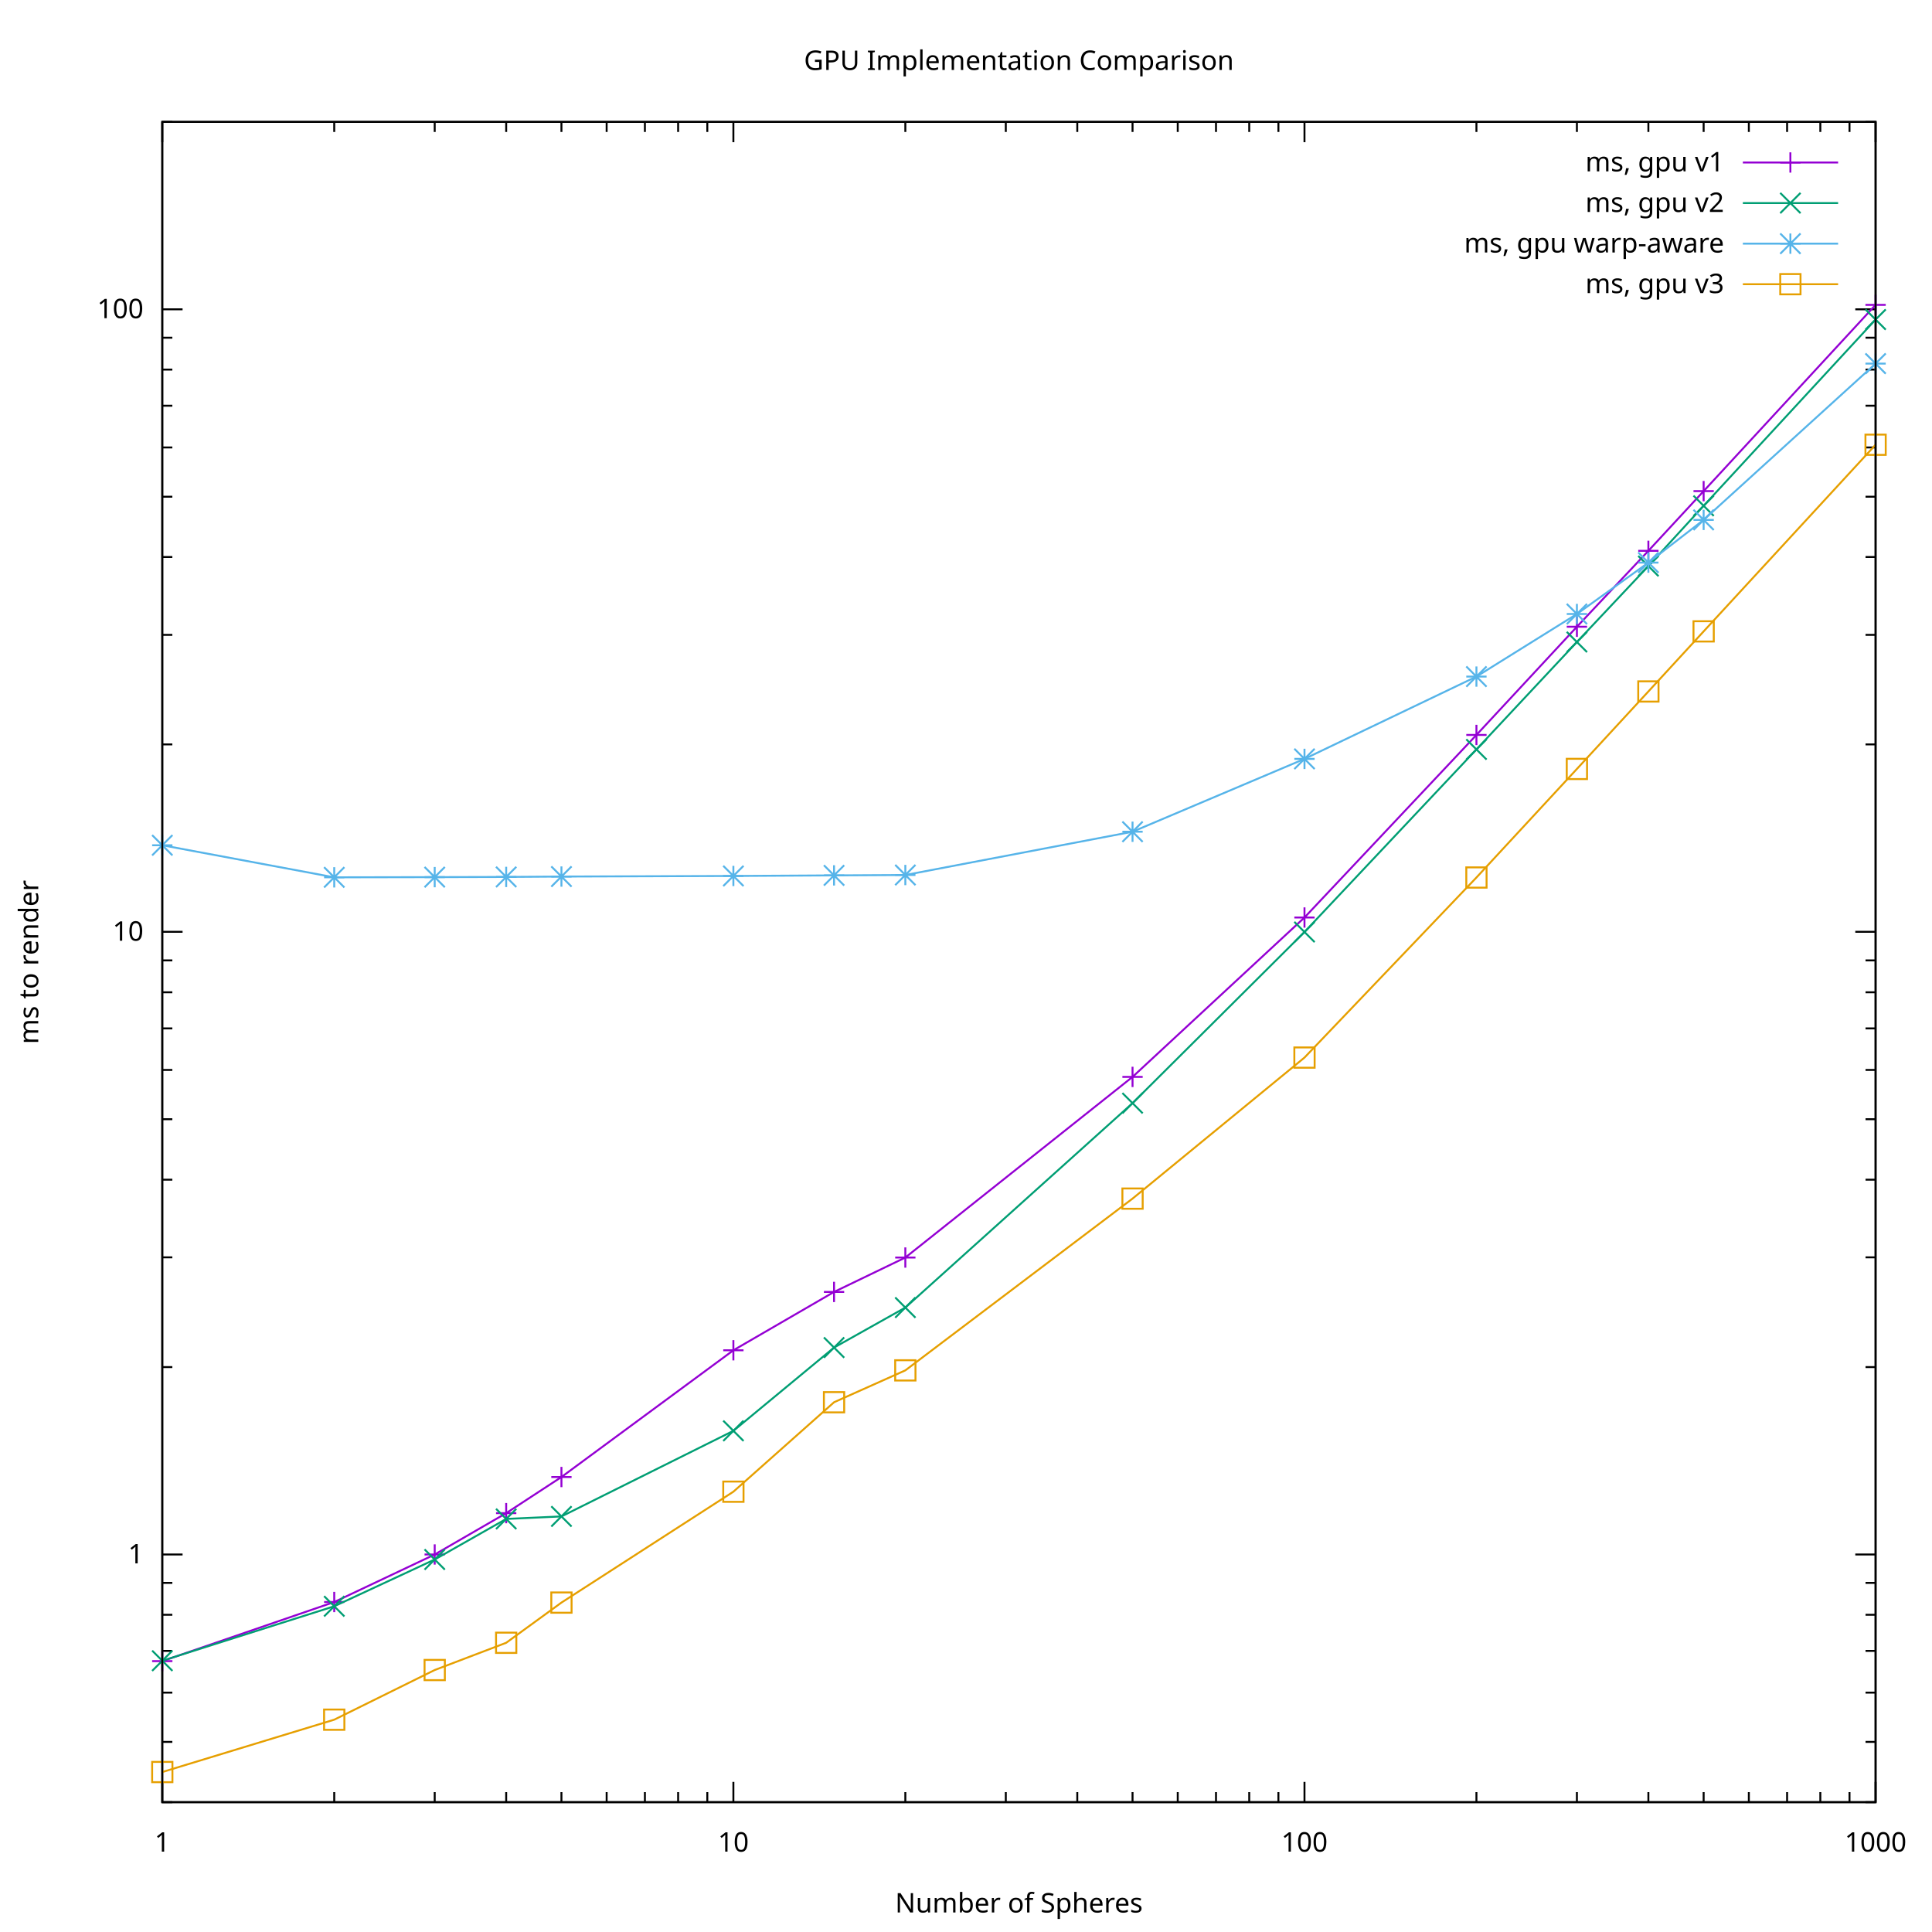
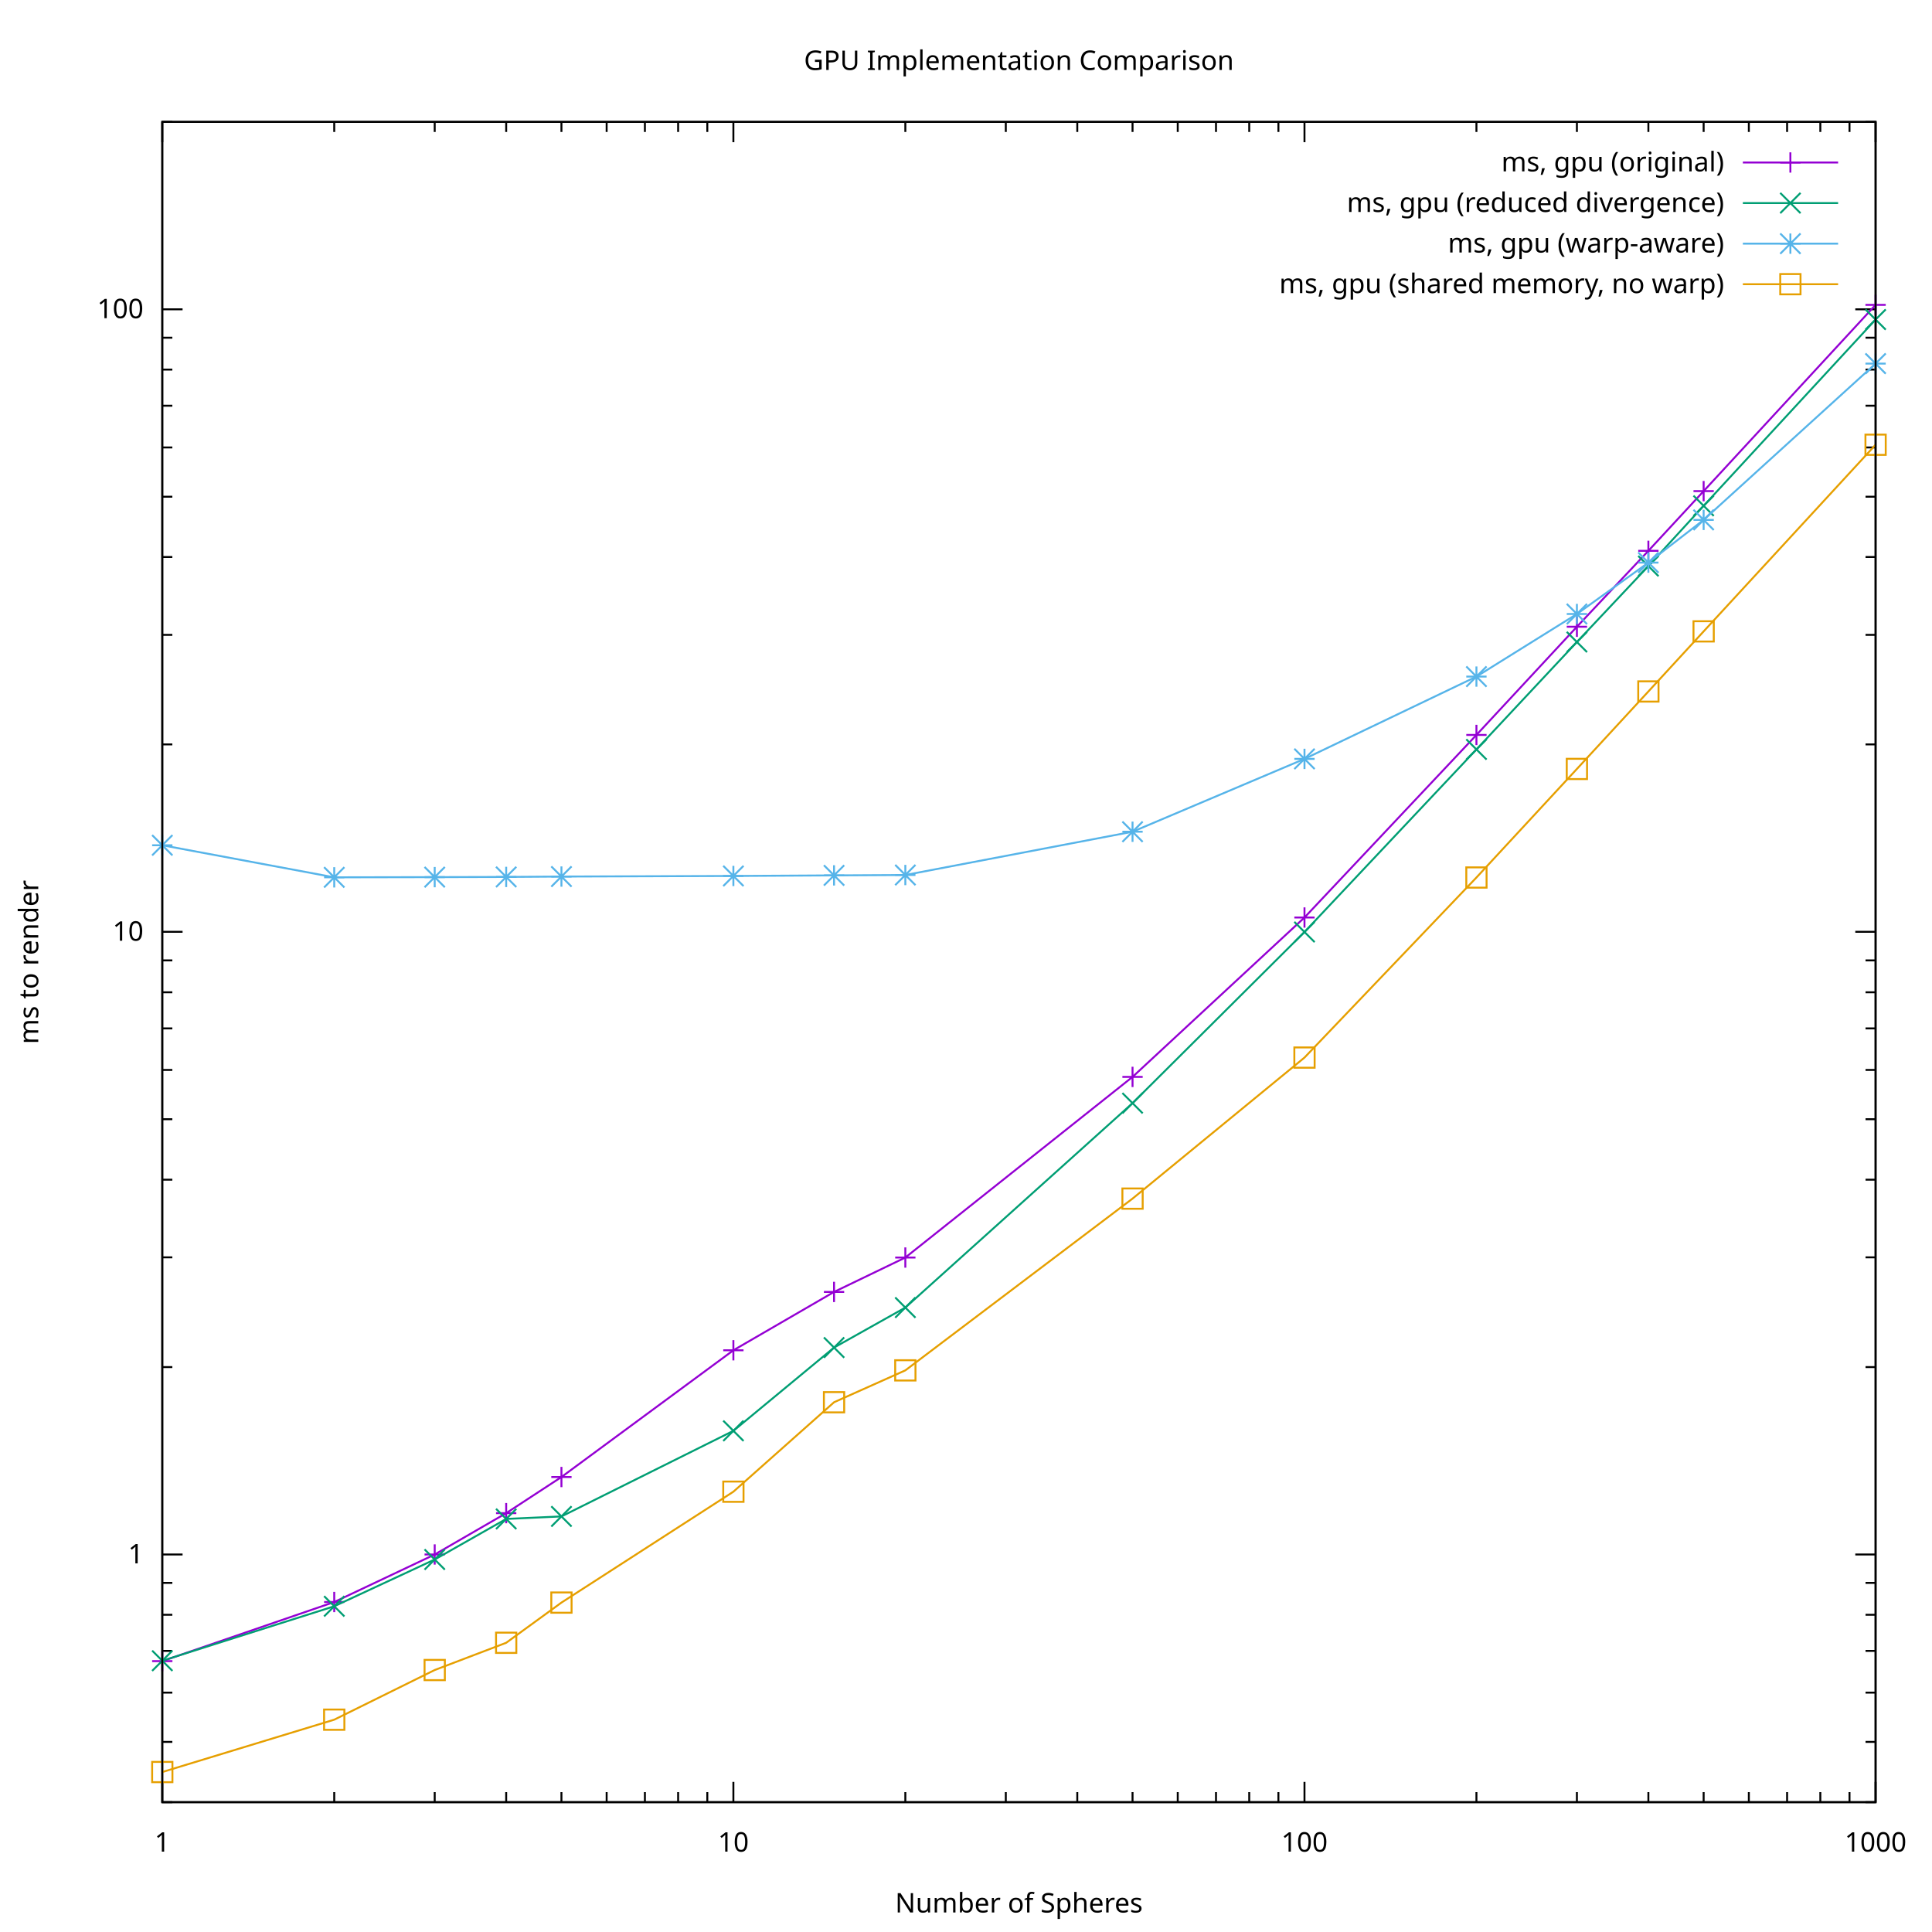
<svg xmlns="http://www.w3.org/2000/svg" xmlns:xlink="http://www.w3.org/1999/xlink" width="1000" height="1000" viewBox="0 0 1000 1000">
  <g id="gnuplot_canvas">
    <rect x="0" y="0" width="1000" height="1000" fill="#ffffff" />
    <defs>
      <circle id="gpDot" r="0.5" stroke-width="0.5" />
      <path id="gpPt0" stroke-width="0.190" stroke="currentColor" d="M-1,0 h2 M0,-1 v2" />
      <path id="gpPt1" stroke-width="0.190" stroke="currentColor" d="M-1,-1 L1,1 M1,-1 L-1,1" />
      <path id="gpPt2" stroke-width="0.190" stroke="currentColor" d="M-1,0 L1,0 M0,-1 L0,1 M-1,-1 L1,1 M-1,1 L1,-1" />
      <rect id="gpPt3" stroke-width="0.190" stroke="currentColor" x="-1" y="-1" width="2" height="2" />
      <rect id="gpPt4" stroke-width="0.190" stroke="currentColor" fill="currentColor" x="-1" y="-1" width="2" height="2" />
      <circle id="gpPt5" stroke-width="0.190" stroke="currentColor" cx="0" cy="0" r="1" />
      <use xlink:href="#gpPt5" id="gpPt6" fill="currentColor" stroke="none" />
      <path id="gpPt7" stroke-width="0.190" stroke="currentColor" d="M0,-1.33 L-1.33,0.67 L1.33,0.67 z" />
      <use xlink:href="#gpPt7" id="gpPt8" fill="currentColor" stroke="none" />
      <use xlink:href="#gpPt7" id="gpPt9" stroke="currentColor" transform="rotate(180)" />
      <use xlink:href="#gpPt9" id="gpPt10" fill="currentColor" stroke="none" />
      <use xlink:href="#gpPt3" id="gpPt11" stroke="currentColor" transform="rotate(45)" />
      <use xlink:href="#gpPt11" id="gpPt12" fill="currentColor" stroke="none" />
      <path id="gpPt13" stroke-width="0.190" stroke="currentColor" d="M0,1.330 L1.265,0.411 L0.782,-1.067 L-0.782,-1.076 L-1.265,0.411 z" />
      <use xlink:href="#gpPt13" id="gpPt14" fill="currentColor" stroke="none" />
      <filter id="textbox" filterUnits="objectBoundingBox" x="0" y="0" height="1" width="1">
        <feFlood flood-color="#FFFFFF" flood-opacity="1" result="bgnd" />
        <feComposite in="SourceGraphic" in2="bgnd" operator="atop" />
      </filter>
      <filter id="greybox" filterUnits="objectBoundingBox" x="0" y="0" height="1" width="1">
        <feFlood flood-color="lightgrey" flood-opacity="1" result="grey" />
        <feComposite in="SourceGraphic" in2="grey" operator="atop" />
      </filter>
    </defs>
    <g fill="none" color="#FFFFFF" stroke="black" stroke-width="1.00" stroke-linecap="butt" stroke-linejoin="miter">
</g>
    <g fill="none" color="black" stroke="currentColor" stroke-width="1.00" stroke-linecap="butt" stroke-linejoin="miter">
      <path stroke="black" d="M84.0,932.8 L89.2,932.8 M970.8,932.8 L965.6,932.8 M84.0,901.6 L89.2,901.6 M970.8,901.6 L965.6,901.6   M84.0,876.1 L89.2,876.1 M970.8,876.1 L965.6,876.1 M84.0,854.5 L89.2,854.5 M970.8,854.5 L965.6,854.5   M84.0,835.8 L89.2,835.8 M970.8,835.8 L965.6,835.8 M84.0,819.3 L89.2,819.3 M970.8,819.3 L965.6,819.3   M84.0,804.6 L94.5,804.6 M970.8,804.6 L960.3,804.6  " />
      <g transform="translate(74.3,809.2)" stroke="none" fill="black" font-family="Verdana" font-size="14.00" text-anchor="end">
        <text>
          <tspan font-family="Verdana"> 1</tspan>
        </text>
      </g>
    </g>
    <g fill="none" color="black" stroke="currentColor" stroke-width="1.00" stroke-linecap="butt" stroke-linejoin="miter">
      <path stroke="black" d="M84.0,707.6 L89.2,707.6 M970.8,707.6 L965.6,707.6 M84.0,650.8 L89.2,650.8 M970.8,650.8 L965.6,650.8   M84.0,610.6 L89.2,610.6 M970.8,610.6 L965.6,610.6 M84.0,579.3 L89.2,579.3 M970.8,579.3 L965.6,579.3   M84.0,553.8 L89.2,553.8 M970.8,553.8 L965.6,553.8 M84.0,532.3 L89.2,532.3 M970.8,532.3 L965.6,532.3   M84.0,513.6 L89.2,513.6 M970.8,513.6 L965.6,513.6 M84.0,497.1 L89.2,497.1 M970.8,497.1 L965.6,497.1   M84.0,482.3 L94.5,482.3 M970.8,482.3 L960.3,482.3  " />
      <g transform="translate(74.3,486.9)" stroke="none" fill="black" font-family="Verdana" font-size="14.00" text-anchor="end">
        <text>
          <tspan font-family="Verdana"> 10</tspan>
        </text>
      </g>
    </g>
    <g fill="none" color="black" stroke="currentColor" stroke-width="1.00" stroke-linecap="butt" stroke-linejoin="miter">
      <path stroke="black" d="M84.0,385.3 L89.2,385.3 M970.8,385.3 L965.6,385.3 M84.0,328.6 L89.2,328.6 M970.8,328.6 L965.6,328.6   M84.0,288.3 L89.2,288.3 M970.8,288.3 L965.6,288.3 M84.0,257.1 L89.2,257.1 M970.8,257.1 L965.6,257.1   M84.0,231.6 L89.2,231.6 M970.8,231.6 L965.6,231.6 M84.0,210.0 L89.2,210.0 M970.8,210.0 L965.6,210.0   M84.0,191.3 L89.2,191.3 M970.8,191.3 L965.6,191.3 M84.0,174.8 L89.2,174.8 M970.8,174.8 L965.6,174.8   M84.0,160.1 L94.5,160.1 M970.8,160.1 L960.3,160.1  " />
      <g transform="translate(74.3,164.7)" stroke="none" fill="black" font-family="Verdana" font-size="14.00" text-anchor="end">
        <text>
          <tspan font-family="Verdana"> 100</tspan>
        </text>
      </g>
    </g>
    <g fill="none" color="black" stroke="currentColor" stroke-width="1.00" stroke-linecap="butt" stroke-linejoin="miter">
      <path stroke="black" d="M84.0,63.1 L89.2,63.1 M970.8,63.1 L965.6,63.1 M84.0,932.8 L84.0,922.3 M84.0,63.1 L84.0,73.6    " />
      <g transform="translate(84.0,958.4)" stroke="none" fill="black" font-family="Verdana" font-size="14.00" text-anchor="middle">
        <text>
          <tspan font-family="Verdana"> 1</tspan>
        </text>
      </g>
    </g>
    <g fill="none" color="black" stroke="currentColor" stroke-width="1.00" stroke-linecap="butt" stroke-linejoin="miter">
      <path stroke="black" d="M173.0,932.8 L173.0,927.6 M173.0,63.1 L173.0,68.3 M225.0,932.8 L225.0,927.6 M225.0,63.1 L225.0,68.3   M262.0,932.8 L262.0,927.6 M262.0,63.1 L262.0,68.3 M290.6,932.8 L290.6,927.6 M290.6,63.1 L290.6,68.3   M314.0,932.8 L314.0,927.6 M314.0,63.1 L314.0,68.3 M333.8,932.8 L333.8,927.6 M333.8,63.1 L333.8,68.3   M351.0,932.8 L351.0,927.6 M351.0,63.1 L351.0,68.3 M366.1,932.8 L366.1,927.6 M366.1,63.1 L366.1,68.3   M379.6,932.8 L379.6,922.3 M379.6,63.1 L379.6,73.6  " />
      <g transform="translate(379.6,958.4)" stroke="none" fill="black" font-family="Verdana" font-size="14.00" text-anchor="middle">
        <text>
          <tspan font-family="Verdana"> 10</tspan>
        </text>
      </g>
    </g>
    <g fill="none" color="black" stroke="currentColor" stroke-width="1.00" stroke-linecap="butt" stroke-linejoin="miter">
      <path stroke="black" d="M468.6,932.8 L468.6,927.6 M468.6,63.1 L468.6,68.3 M520.6,932.8 L520.6,927.6 M520.6,63.1 L520.6,68.3   M557.6,932.8 L557.6,927.6 M557.6,63.1 L557.6,68.3 M586.2,932.8 L586.2,927.6 M586.2,63.1 L586.2,68.3   M609.6,932.8 L609.6,927.6 M609.6,63.1 L609.6,68.3 M629.4,932.8 L629.4,927.6 M629.4,63.1 L629.4,68.3   M646.6,932.8 L646.6,927.6 M646.6,63.1 L646.6,68.3 M661.7,932.8 L661.7,927.6 M661.7,63.1 L661.7,68.3   M675.2,932.8 L675.2,922.3 M675.2,63.1 L675.2,73.6  " />
      <g transform="translate(675.2,958.4)" stroke="none" fill="black" font-family="Verdana" font-size="14.00" text-anchor="middle">
        <text>
          <tspan font-family="Verdana"> 100</tspan>
        </text>
      </g>
    </g>
    <g fill="none" color="black" stroke="currentColor" stroke-width="1.00" stroke-linecap="butt" stroke-linejoin="miter">
      <path stroke="black" d="M764.2,932.8 L764.2,927.6 M764.2,63.1 L764.2,68.3 M816.2,932.8 L816.2,927.6 M816.2,63.1 L816.2,68.3   M853.2,932.8 L853.2,927.6 M853.2,63.1 L853.2,68.3 M881.8,932.8 L881.8,927.6 M881.8,63.1 L881.8,68.3   M905.2,932.8 L905.2,927.6 M905.2,63.1 L905.2,68.3 M925.0,932.8 L925.0,927.6 M925.0,63.1 L925.0,68.3   M942.2,932.8 L942.2,927.6 M942.2,63.1 L942.2,68.3 M957.3,932.8 L957.3,927.6 M957.3,63.1 L957.3,68.3   M970.8,932.8 L970.8,922.3 M970.8,63.1 L970.8,73.6  " />
      <g transform="translate(970.8,958.4)" stroke="none" fill="black" font-family="Verdana" font-size="14.00" text-anchor="middle">
        <text>
          <tspan font-family="Verdana"> 1000</tspan>
        </text>
      </g>
    </g>
    <g fill="none" color="black" stroke="currentColor" stroke-width="1.00" stroke-linecap="butt" stroke-linejoin="miter">
</g>
    <g fill="none" color="black" stroke="currentColor" stroke-width="1.00" stroke-linecap="butt" stroke-linejoin="miter">
      <path stroke="black" d="M84.0,63.1 L84.0,932.8 L970.8,932.8 L970.8,63.1 L84.0,63.1 Z  " />
    </g>
    <g fill="none" color="black" stroke="currentColor" stroke-width="1.00" stroke-linecap="butt" stroke-linejoin="miter">
      <g transform="translate(19.8,498.0) rotate(270)" stroke="none" fill="black" font-family="Verdana" font-size="14.00" text-anchor="middle">
        <text>
          <tspan font-family="Verdana">ms to render</tspan>
        </text>
      </g>
    </g>
    <g fill="none" color="black" stroke="currentColor" stroke-width="1.00" stroke-linecap="butt" stroke-linejoin="miter">
      <g transform="translate(527.4,989.9)" stroke="none" fill="black" font-family="Verdana" font-size="14.00" text-anchor="middle">
        <text>
          <tspan font-family="Verdana">Number of Spheres</tspan>
        </text>
      </g>
    </g>
    <g fill="none" color="black" stroke="currentColor" stroke-width="1.00" stroke-linecap="butt" stroke-linejoin="miter">
      <g transform="translate(527.4,36.2)" stroke="none" fill="black" font-family="Verdana" font-size="14.00" text-anchor="middle">
        <text>
          <tspan font-family="Verdana">GPU Implementation Comparison</tspan>
        </text>
      </g>
    </g>
    <g id="gnuplot_plot_1">
      <g fill="none" color="black" stroke="currentColor" stroke-width="1.00" stroke-linecap="butt" stroke-linejoin="miter">
        <g transform="translate(892.4,88.7)" stroke="none" fill="black" font-family="Verdana" font-size="14.00" text-anchor="end">
          <text>
-             <tspan font-family="Verdana">ms, gpu v1</tspan>
+             <tspan font-family="Verdana">ms, gpu (original)</tspan>
          </text>
        </g>
      </g>
      <g fill="none" color="black" stroke="currentColor" stroke-width="1.00" stroke-linecap="butt" stroke-linejoin="miter">
        <path stroke="rgb(148,   0, 211)" d="M902.1,84.1 L951.4,84.1 M84.0,859.8 L173.0,829.2 L225.0,804.6 L262.0,783.2 L290.6,764.5 L379.6,698.9   L431.7,668.7 L468.6,650.9 L586.2,557.4 L675.2,474.9 L764.2,380.4 L816.2,324.4 L853.2,285.1 L881.8,254.2   L970.8,157.8  " />
        <use xlink:href="#gpPt0" transform="translate(84.0,859.8) scale(5.25)" color="rgb(148,   0, 211)" />
        <use xlink:href="#gpPt0" transform="translate(173.0,829.2) scale(5.25)" color="rgb(148,   0, 211)" />
        <use xlink:href="#gpPt0" transform="translate(225.0,804.6) scale(5.25)" color="rgb(148,   0, 211)" />
        <use xlink:href="#gpPt0" transform="translate(262.0,783.2) scale(5.25)" color="rgb(148,   0, 211)" />
        <use xlink:href="#gpPt0" transform="translate(290.6,764.5) scale(5.25)" color="rgb(148,   0, 211)" />
        <use xlink:href="#gpPt0" transform="translate(379.6,698.9) scale(5.25)" color="rgb(148,   0, 211)" />
        <use xlink:href="#gpPt0" transform="translate(431.7,668.7) scale(5.25)" color="rgb(148,   0, 211)" />
        <use xlink:href="#gpPt0" transform="translate(468.6,650.9) scale(5.25)" color="rgb(148,   0, 211)" />
        <use xlink:href="#gpPt0" transform="translate(586.2,557.4) scale(5.25)" color="rgb(148,   0, 211)" />
        <use xlink:href="#gpPt0" transform="translate(675.2,474.9) scale(5.25)" color="rgb(148,   0, 211)" />
        <use xlink:href="#gpPt0" transform="translate(764.2,380.4) scale(5.25)" color="rgb(148,   0, 211)" />
        <use xlink:href="#gpPt0" transform="translate(816.2,324.4) scale(5.25)" color="rgb(148,   0, 211)" />
        <use xlink:href="#gpPt0" transform="translate(853.2,285.1) scale(5.25)" color="rgb(148,   0, 211)" />
        <use xlink:href="#gpPt0" transform="translate(881.8,254.2) scale(5.25)" color="rgb(148,   0, 211)" />
        <use xlink:href="#gpPt0" transform="translate(970.8,157.8) scale(5.25)" color="rgb(148,   0, 211)" />
        <use xlink:href="#gpPt0" transform="translate(926.7,84.1) scale(5.25)" color="rgb(148,   0, 211)" />
      </g>
    </g>
    <g id="gnuplot_plot_2">
      <g fill="none" color="black" stroke="currentColor" stroke-width="1.00" stroke-linecap="butt" stroke-linejoin="miter">
        <g transform="translate(892.4,109.7)" stroke="none" fill="black" font-family="Verdana" font-size="14.00" text-anchor="end">
          <text>
-             <tspan font-family="Verdana">ms, gpu v2</tspan>
+             <tspan font-family="Verdana">ms, gpu (reduced divergence)</tspan>
          </text>
        </g>
      </g>
      <g fill="none" color="black" stroke="currentColor" stroke-width="1.00" stroke-linecap="butt" stroke-linejoin="miter">
        <path stroke="rgb(  0, 158, 115)" d="M902.1,105.1 L951.4,105.1 M84.0,859.6 L173.0,831.4 L225.0,807.2 L262.0,786.2 L290.6,784.9 L379.6,740.6   L431.7,697.5 L468.6,676.8 L586.2,571.0 L675.2,482.4 L764.2,387.9 L816.2,332.3 L853.2,293.0 L881.8,261.8   L970.8,165.4  " />
        <use xlink:href="#gpPt1" transform="translate(84.0,859.6) scale(5.25)" color="rgb(  0, 158, 115)" />
        <use xlink:href="#gpPt1" transform="translate(173.0,831.4) scale(5.25)" color="rgb(  0, 158, 115)" />
        <use xlink:href="#gpPt1" transform="translate(225.0,807.2) scale(5.25)" color="rgb(  0, 158, 115)" />
        <use xlink:href="#gpPt1" transform="translate(262.0,786.2) scale(5.25)" color="rgb(  0, 158, 115)" />
        <use xlink:href="#gpPt1" transform="translate(290.6,784.9) scale(5.25)" color="rgb(  0, 158, 115)" />
        <use xlink:href="#gpPt1" transform="translate(379.6,740.6) scale(5.25)" color="rgb(  0, 158, 115)" />
        <use xlink:href="#gpPt1" transform="translate(431.7,697.5) scale(5.25)" color="rgb(  0, 158, 115)" />
        <use xlink:href="#gpPt1" transform="translate(468.6,676.8) scale(5.25)" color="rgb(  0, 158, 115)" />
        <use xlink:href="#gpPt1" transform="translate(586.2,571.0) scale(5.25)" color="rgb(  0, 158, 115)" />
        <use xlink:href="#gpPt1" transform="translate(675.2,482.4) scale(5.25)" color="rgb(  0, 158, 115)" />
        <use xlink:href="#gpPt1" transform="translate(764.2,387.9) scale(5.25)" color="rgb(  0, 158, 115)" />
        <use xlink:href="#gpPt1" transform="translate(816.2,332.3) scale(5.25)" color="rgb(  0, 158, 115)" />
        <use xlink:href="#gpPt1" transform="translate(853.2,293.0) scale(5.25)" color="rgb(  0, 158, 115)" />
        <use xlink:href="#gpPt1" transform="translate(881.8,261.8) scale(5.25)" color="rgb(  0, 158, 115)" />
        <use xlink:href="#gpPt1" transform="translate(970.8,165.4) scale(5.25)" color="rgb(  0, 158, 115)" />
        <use xlink:href="#gpPt1" transform="translate(926.7,105.1) scale(5.25)" color="rgb(  0, 158, 115)" />
      </g>
    </g>
    <g id="gnuplot_plot_3">
      <g fill="none" color="black" stroke="currentColor" stroke-width="1.00" stroke-linecap="butt" stroke-linejoin="miter">
        <g transform="translate(892.4,130.7)" stroke="none" fill="black" font-family="Verdana" font-size="14.00" text-anchor="end">
          <text>
-             <tspan font-family="Verdana">ms, gpu warp-aware</tspan>
+             <tspan font-family="Verdana">ms, gpu (warp-aware)</tspan>
          </text>
        </g>
      </g>
      <g fill="none" color="black" stroke="currentColor" stroke-width="1.00" stroke-linecap="butt" stroke-linejoin="miter">
        <path stroke="rgb( 86, 180, 233)" d="M902.1,126.1 L951.4,126.1 M84.0,437.5 L173.0,454.1 L225.0,454.0 L262.0,453.9 L290.6,453.7 L379.6,453.4   L431.7,453.1 L468.6,452.9 L586.2,430.5 L675.2,392.8 L764.2,350.2 L816.2,317.8 L853.2,291.2 L881.8,269.1   L970.8,188.2  " />
        <use xlink:href="#gpPt2" transform="translate(84.0,437.5) scale(5.25)" color="rgb( 86, 180, 233)" />
        <use xlink:href="#gpPt2" transform="translate(173.0,454.1) scale(5.25)" color="rgb( 86, 180, 233)" />
        <use xlink:href="#gpPt2" transform="translate(225.0,454.0) scale(5.25)" color="rgb( 86, 180, 233)" />
        <use xlink:href="#gpPt2" transform="translate(262.0,453.9) scale(5.25)" color="rgb( 86, 180, 233)" />
        <use xlink:href="#gpPt2" transform="translate(290.6,453.7) scale(5.25)" color="rgb( 86, 180, 233)" />
        <use xlink:href="#gpPt2" transform="translate(379.6,453.4) scale(5.25)" color="rgb( 86, 180, 233)" />
        <use xlink:href="#gpPt2" transform="translate(431.7,453.1) scale(5.25)" color="rgb( 86, 180, 233)" />
        <use xlink:href="#gpPt2" transform="translate(468.6,452.9) scale(5.25)" color="rgb( 86, 180, 233)" />
        <use xlink:href="#gpPt2" transform="translate(586.2,430.5) scale(5.25)" color="rgb( 86, 180, 233)" />
        <use xlink:href="#gpPt2" transform="translate(675.2,392.8) scale(5.25)" color="rgb( 86, 180, 233)" />
        <use xlink:href="#gpPt2" transform="translate(764.2,350.2) scale(5.25)" color="rgb( 86, 180, 233)" />
        <use xlink:href="#gpPt2" transform="translate(816.2,317.8) scale(5.25)" color="rgb( 86, 180, 233)" />
        <use xlink:href="#gpPt2" transform="translate(853.2,291.2) scale(5.25)" color="rgb( 86, 180, 233)" />
        <use xlink:href="#gpPt2" transform="translate(881.8,269.1) scale(5.25)" color="rgb( 86, 180, 233)" />
        <use xlink:href="#gpPt2" transform="translate(970.8,188.2) scale(5.25)" color="rgb( 86, 180, 233)" />
        <use xlink:href="#gpPt2" transform="translate(926.7,126.1) scale(5.25)" color="rgb( 86, 180, 233)" />
      </g>
    </g>
    <g id="gnuplot_plot_4">
      <g fill="none" color="black" stroke="currentColor" stroke-width="1.00" stroke-linecap="butt" stroke-linejoin="miter">
        <g transform="translate(892.4,151.7)" stroke="none" fill="black" font-family="Verdana" font-size="14.00" text-anchor="end">
          <text>
-             <tspan font-family="Verdana">ms, gpu v3</tspan>
+             <tspan font-family="Verdana">ms, gpu (shared memory, no warp)</tspan>
          </text>
        </g>
      </g>
      <g fill="none" color="black" stroke="currentColor" stroke-width="1.00" stroke-linecap="butt" stroke-linejoin="miter">
        <path stroke="rgb(230, 159,   0)" d="M902.1,147.1 L951.4,147.1 M84.0,917.2 L173.0,890.1 L225.0,864.4 L262.0,850.3 L290.6,829.5 L379.6,772.1   L431.7,725.8 L468.6,709.3 L586.2,620.4 L675.2,547.4 L764.2,454.2 L816.2,398.0 L853.2,357.9 L881.8,326.8   L970.8,230.2  " />
        <use xlink:href="#gpPt3" transform="translate(84.0,917.2) scale(5.25)" color="rgb(230, 159,   0)" />
        <use xlink:href="#gpPt3" transform="translate(173.0,890.1) scale(5.25)" color="rgb(230, 159,   0)" />
        <use xlink:href="#gpPt3" transform="translate(225.0,864.4) scale(5.25)" color="rgb(230, 159,   0)" />
        <use xlink:href="#gpPt3" transform="translate(262.0,850.3) scale(5.25)" color="rgb(230, 159,   0)" />
        <use xlink:href="#gpPt3" transform="translate(290.6,829.5) scale(5.25)" color="rgb(230, 159,   0)" />
        <use xlink:href="#gpPt3" transform="translate(379.6,772.1) scale(5.25)" color="rgb(230, 159,   0)" />
        <use xlink:href="#gpPt3" transform="translate(431.7,725.8) scale(5.25)" color="rgb(230, 159,   0)" />
        <use xlink:href="#gpPt3" transform="translate(468.6,709.3) scale(5.25)" color="rgb(230, 159,   0)" />
        <use xlink:href="#gpPt3" transform="translate(586.2,620.4) scale(5.25)" color="rgb(230, 159,   0)" />
        <use xlink:href="#gpPt3" transform="translate(675.2,547.4) scale(5.25)" color="rgb(230, 159,   0)" />
        <use xlink:href="#gpPt3" transform="translate(764.2,454.2) scale(5.25)" color="rgb(230, 159,   0)" />
        <use xlink:href="#gpPt3" transform="translate(816.2,398.0) scale(5.25)" color="rgb(230, 159,   0)" />
        <use xlink:href="#gpPt3" transform="translate(853.2,357.9) scale(5.25)" color="rgb(230, 159,   0)" />
        <use xlink:href="#gpPt3" transform="translate(881.8,326.8) scale(5.25)" color="rgb(230, 159,   0)" />
        <use xlink:href="#gpPt3" transform="translate(970.8,230.2) scale(5.25)" color="rgb(230, 159,   0)" />
        <use xlink:href="#gpPt3" transform="translate(926.7,147.1) scale(5.25)" color="rgb(230, 159,   0)" />
      </g>
    </g>
    <g fill="none" color="#FFFFFF" stroke="rgb(230, 159,   0)" stroke-width="2.00" stroke-linecap="butt" stroke-linejoin="miter">
</g>
    <g fill="none" color="black" stroke="currentColor" stroke-width="2.00" stroke-linecap="butt" stroke-linejoin="miter">
</g>
    <g fill="none" color="black" stroke="black" stroke-width="1.00" stroke-linecap="butt" stroke-linejoin="miter">
</g>
    <g fill="none" color="black" stroke="currentColor" stroke-width="1.00" stroke-linecap="butt" stroke-linejoin="miter">
      <path stroke="black" d="M84.0,63.1 L84.0,932.8 L970.8,932.8 L970.8,63.1 L84.0,63.1 Z  " />
    </g>
    <g fill="none" color="black" stroke="currentColor" stroke-width="1.00" stroke-linecap="butt" stroke-linejoin="miter">
</g>
  </g>
</svg>
